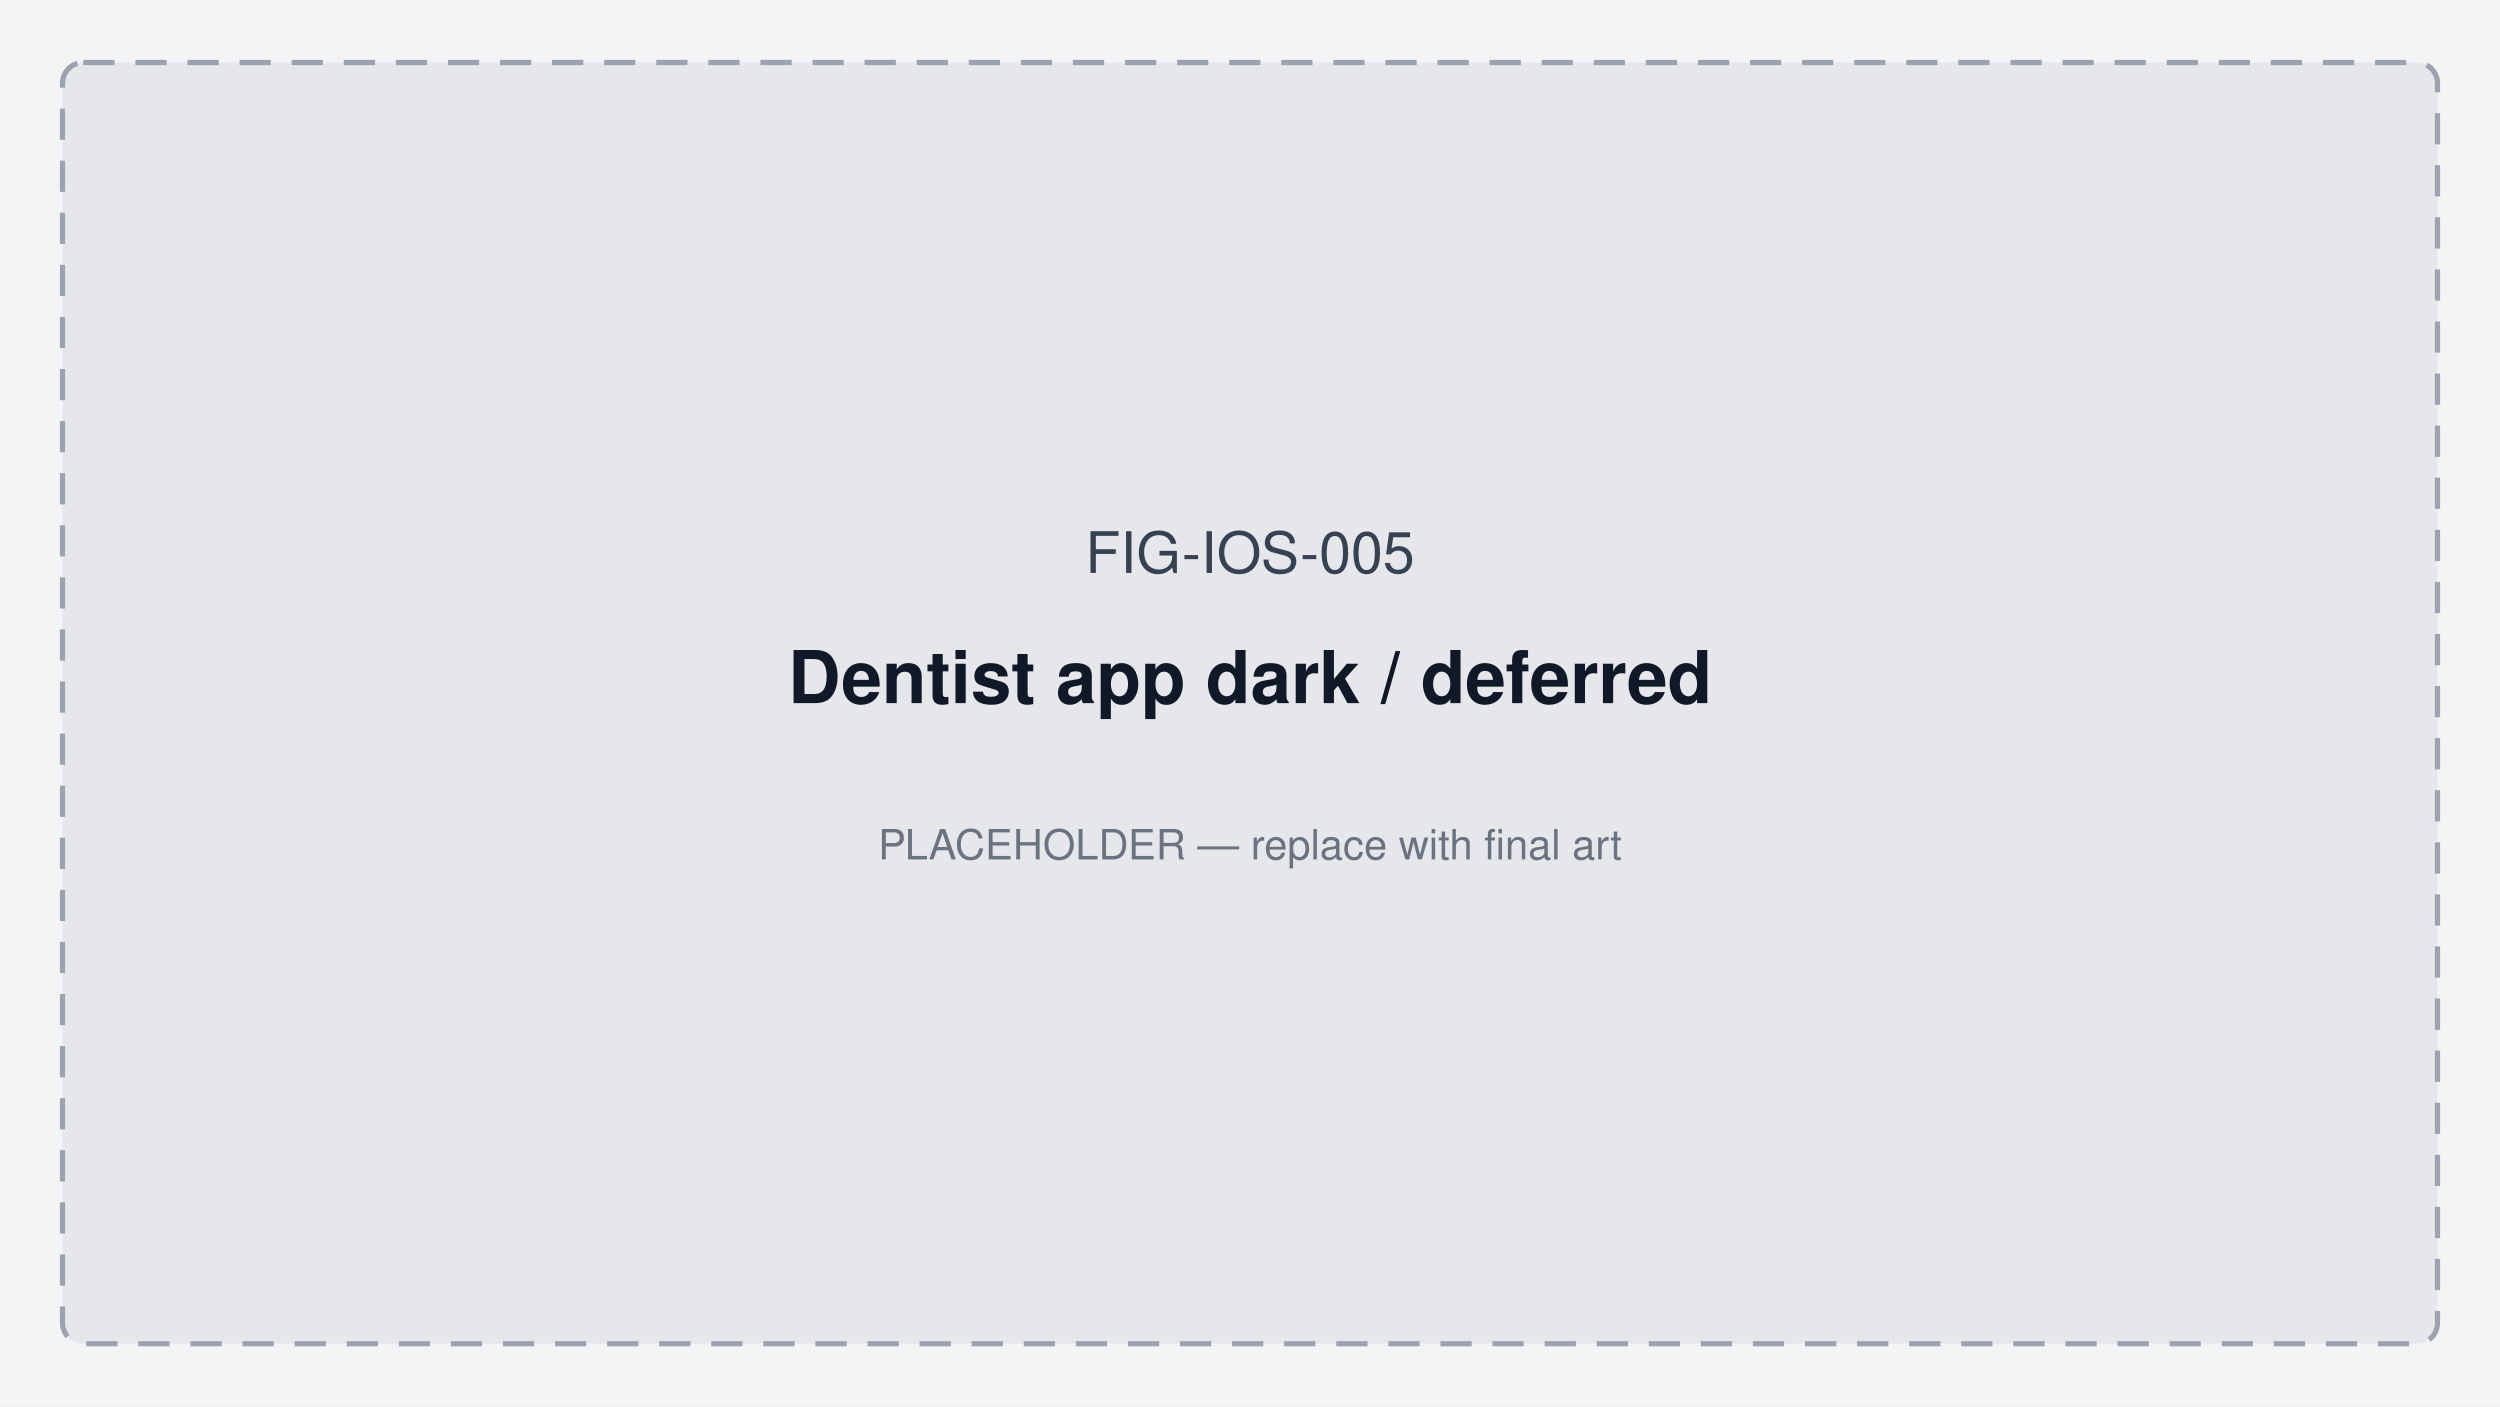
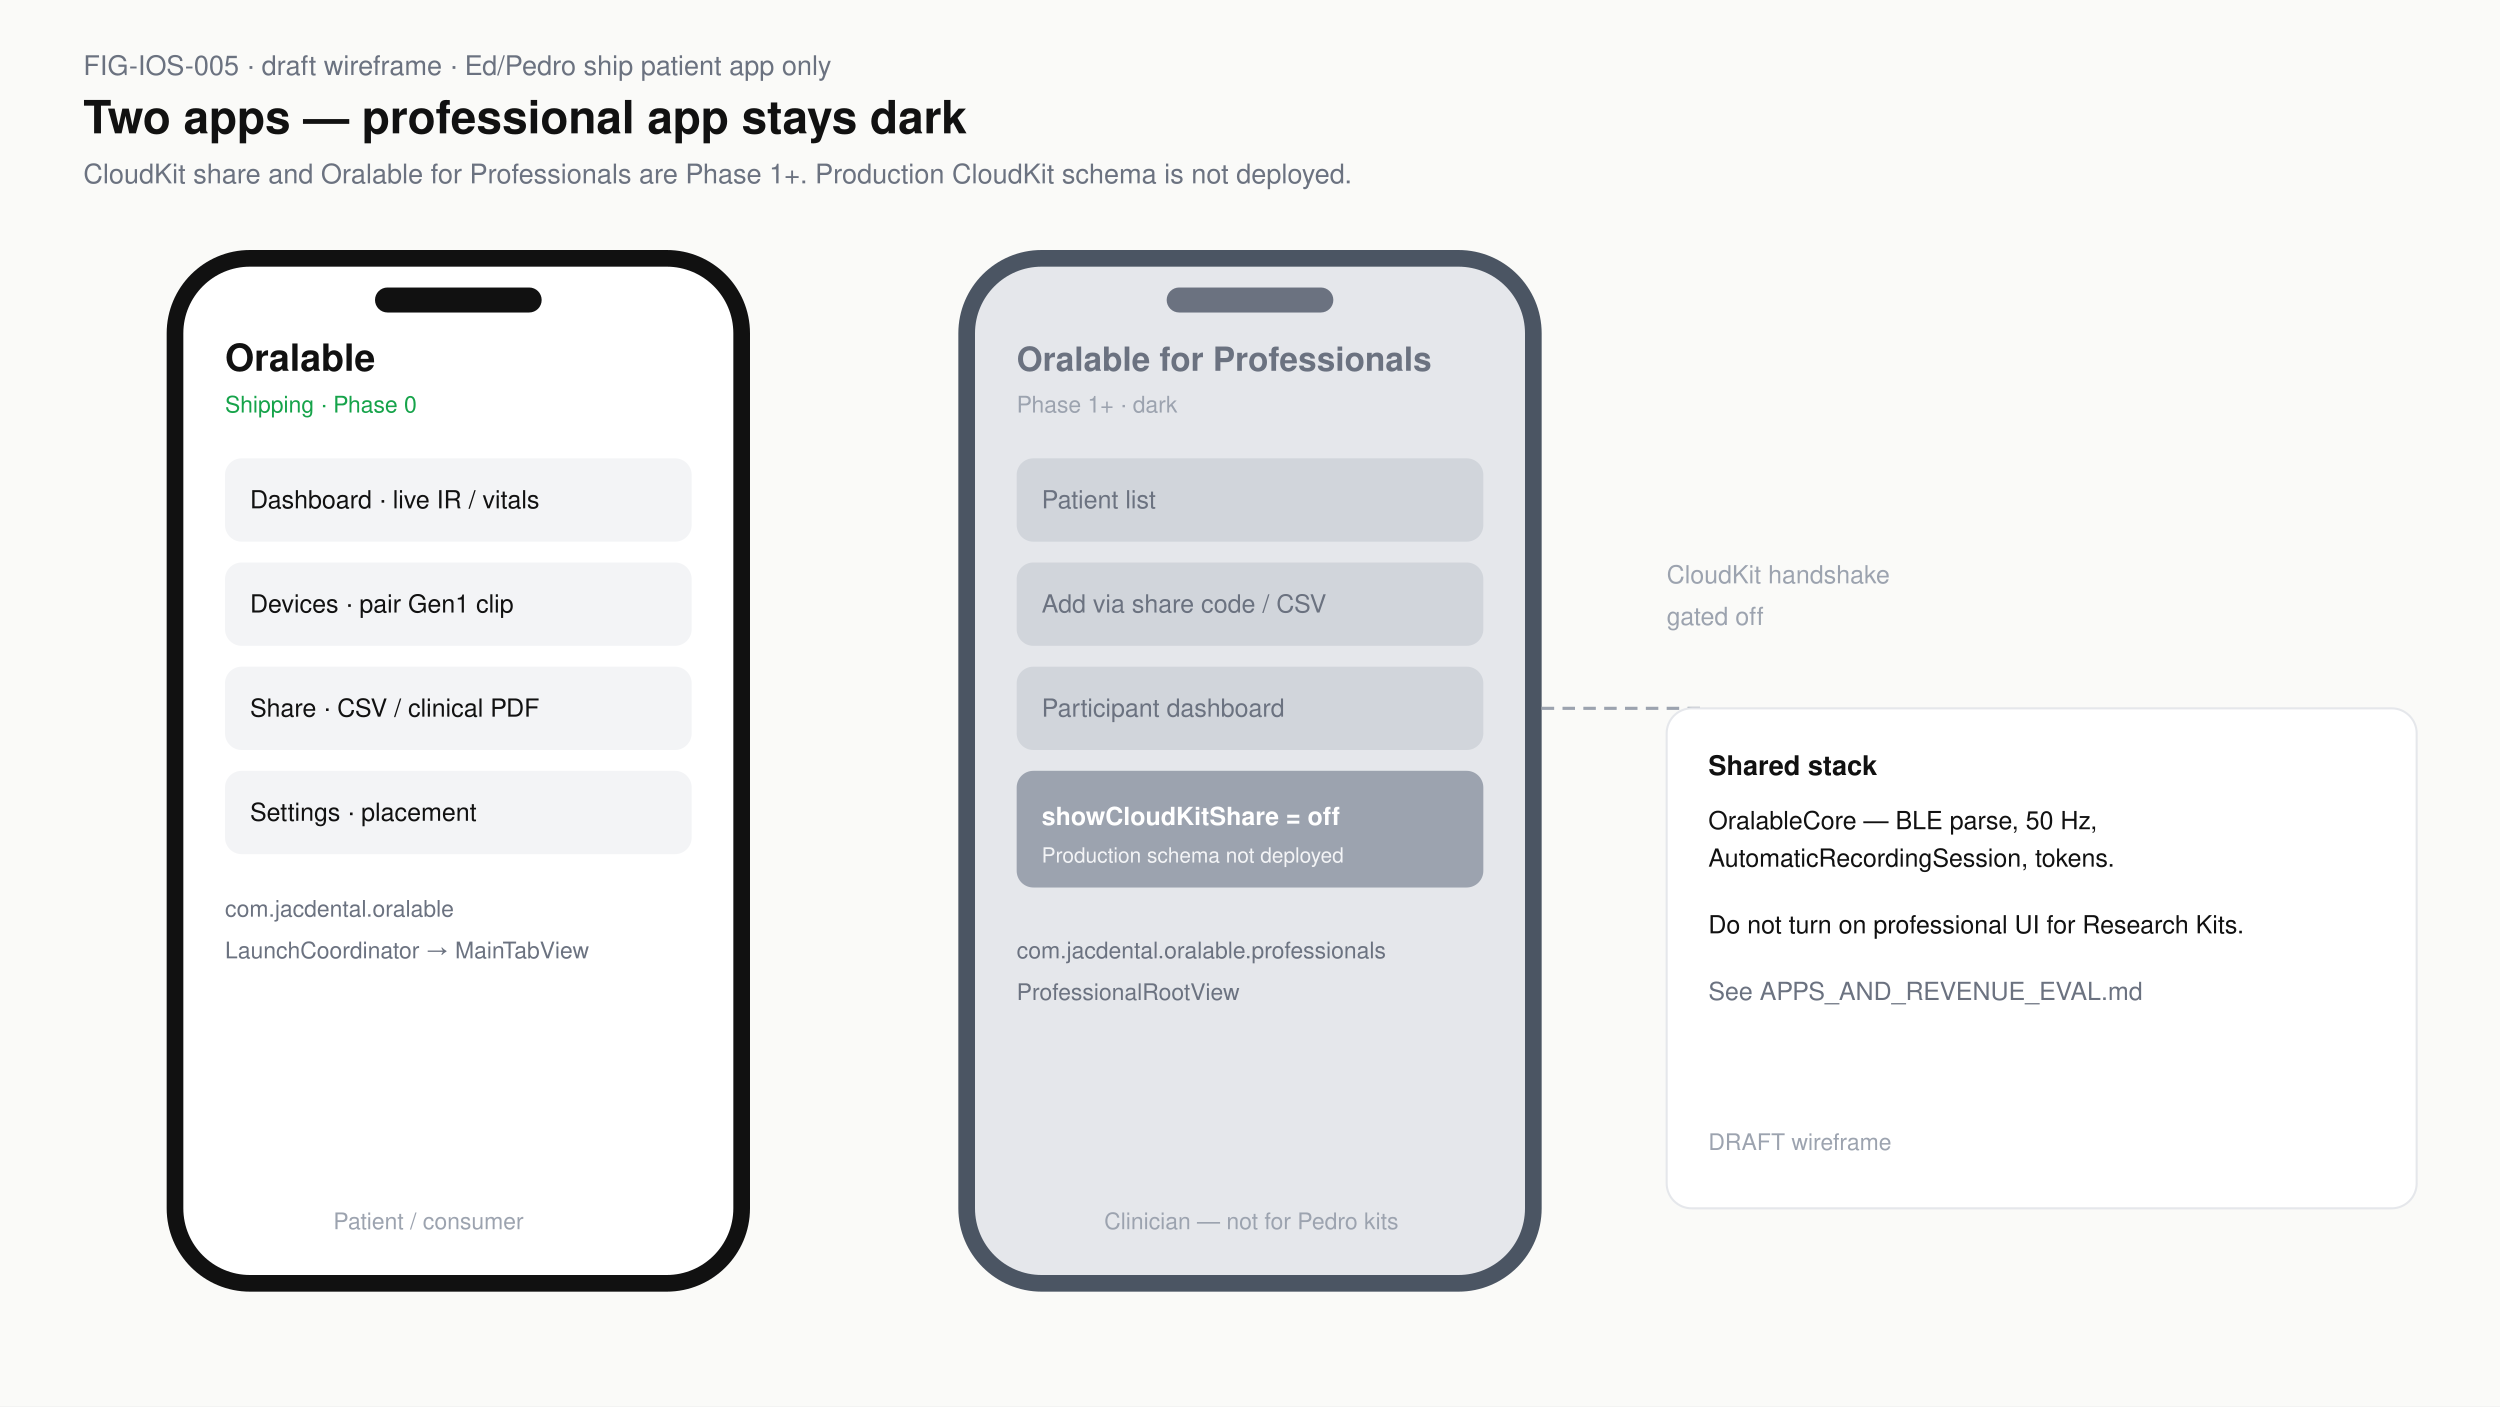
- <svg xmlns="http://www.w3.org/2000/svg" width="960" height="540" viewBox="0 0 960 540">
-   <rect width="960" height="540" fill="#F3F4F6" />
-   <rect x="24" y="24" width="912" height="492" fill="#E5E7EB" stroke="#9CA3AF" stroke-width="2" stroke-dasharray="12 8" rx="8" />
-   <text x="480" y="220" text-anchor="middle" font-family="Helvetica, Arial, sans-serif" font-size="22" fill="#374151">FIG-IOS-005</text>
-   <text x="480" y="270" text-anchor="middle" font-family="Helvetica, Arial, sans-serif" font-size="28" font-weight="bold" fill="#111827">Dentist app dark / deferred</text>
-   <text x="480" y="330" text-anchor="middle" font-family="Helvetica, Arial, sans-serif" font-size="16" fill="#6B7280">PLACEHOLDER — replace with final art</text>
+ <svg xmlns="http://www.w3.org/2000/svg" width="1200" height="675" viewBox="0 0 1200 675">
+   <rect width="1200" height="675" fill="#FAFAF8" />
+   <text x="40" y="36" font-family="Helvetica, Arial, sans-serif" font-size="13" fill="#6B7280">FIG-IOS-005 · draft wireframe · Ed/Pedro ship patient app only</text>
+   <text x="40" y="64" font-family="Helvetica, Arial, sans-serif" font-size="22" font-weight="bold" fill="#111111">Two apps — professional app stays dark</text>
+   <text x="40" y="88" font-family="Helvetica, Arial, sans-serif" font-size="13" fill="#6B7280">CloudKit share and Oralable for Professionals are Phase 1+. Production CloudKit schema is not deployed.</text>
+   <rect x="80" y="120" width="280" height="500" rx="40" fill="#111111" />
+   <rect x="88" y="128" width="264" height="484" rx="32" fill="#FFFFFF" />
+   <rect x="180" y="138" width="80" height="12" rx="6" fill="#111111" />
+   <text x="108" y="178" font-family="Helvetica, Arial, sans-serif" font-size="18" font-weight="bold" fill="#111111">Oralable</text>
+   <text x="108" y="198" font-family="Helvetica, Arial, sans-serif" font-size="11" fill="#16A34A">Shipping · Phase 0</text>
+   <rect x="108" y="220" width="224" height="40" rx="8" fill="#F3F4F6" />
+   <text x="120" y="244" font-family="Helvetica, Arial, sans-serif" font-size="12" fill="#111111">Dashboard · live IR / vitals</text>
+   <rect x="108" y="270" width="224" height="40" rx="8" fill="#F3F4F6" />
+   <text x="120" y="294" font-family="Helvetica, Arial, sans-serif" font-size="12" fill="#111111">Devices · pair Gen1 clip</text>
+   <rect x="108" y="320" width="224" height="40" rx="8" fill="#F3F4F6" />
+   <text x="120" y="344" font-family="Helvetica, Arial, sans-serif" font-size="12" fill="#111111">Share · CSV / clinical PDF</text>
+   <rect x="108" y="370" width="224" height="40" rx="8" fill="#F3F4F6" />
+   <text x="120" y="394" font-family="Helvetica, Arial, sans-serif" font-size="12" fill="#111111">Settings · placement</text>
+   <text x="108" y="440" font-family="Helvetica, Arial, sans-serif" font-size="11" fill="#6B7280">com.jacdental.oralable</text>
+   <text x="108" y="460" font-family="Helvetica, Arial, sans-serif" font-size="11" fill="#6B7280">LaunchCoordinator → MainTabView</text>
+   <text x="160" y="590" font-family="Helvetica, Arial, sans-serif" font-size="11" fill="#9CA3AF">Patient / consumer</text>
+   <rect x="460" y="120" width="280" height="500" rx="40" fill="#4B5563" />
+   <rect x="468" y="128" width="264" height="484" rx="32" fill="#E5E7EB" />
+   <rect x="560" y="138" width="80" height="12" rx="6" fill="#6B7280" />
+   <text x="488" y="178" font-family="Helvetica, Arial, sans-serif" font-size="16" font-weight="bold" fill="#6B7280">Oralable for Professionals</text>
+   <text x="488" y="198" font-family="Helvetica, Arial, sans-serif" font-size="11" fill="#9CA3AF">Phase 1+ · dark</text>
+   <rect x="488" y="220" width="224" height="40" rx="8" fill="#D1D5DB" />
+   <text x="500" y="244" font-family="Helvetica, Arial, sans-serif" font-size="12" fill="#6B7280">Patient list</text>
+   <rect x="488" y="270" width="224" height="40" rx="8" fill="#D1D5DB" />
+   <text x="500" y="294" font-family="Helvetica, Arial, sans-serif" font-size="12" fill="#6B7280">Add via share code / CSV</text>
+   <rect x="488" y="320" width="224" height="40" rx="8" fill="#D1D5DB" />
+   <text x="500" y="344" font-family="Helvetica, Arial, sans-serif" font-size="12" fill="#6B7280">Participant dashboard</text>
+   <rect x="488" y="370" width="224" height="56" rx="8" fill="#9CA3AF" />
+   <text x="500" y="396" font-family="Helvetica, Arial, sans-serif" font-size="12" font-weight="bold" fill="#FFFFFF">showCloudKitShare = off</text>
+   <text x="500" y="414" font-family="Helvetica, Arial, sans-serif" font-size="10" fill="#F3F4F6">Production schema not deployed</text>
+   <text x="488" y="460" font-family="Helvetica, Arial, sans-serif" font-size="11" fill="#6B7280">com.jacdental.oralable.professionals</text>
+   <text x="488" y="480" font-family="Helvetica, Arial, sans-serif" font-size="11" fill="#6B7280">ProfessionalRootView</text>
+   <text x="530" y="590" font-family="Helvetica, Arial, sans-serif" font-size="11" fill="#9CA3AF">Clinician — not for Pedro kits</text>
+   <text x="800" y="280" font-family="Helvetica, Arial, sans-serif" font-size="12" fill="#9CA3AF">CloudKit handshake</text>
+   <text x="800" y="300" font-family="Helvetica, Arial, sans-serif" font-size="12" fill="#9CA3AF">gated off</text>
+   <line x1="740" y1="340" x2="820" y2="340" stroke="#9CA3AF" stroke-width="1.5" stroke-dasharray="6 4" />
+   <rect x="800" y="340" width="360" height="240" rx="12" fill="#FFFFFF" stroke="#E5E7EB" />
+   <text x="820" y="372" font-family="Helvetica, Arial, sans-serif" font-size="13" font-weight="bold" fill="#111111">Shared stack</text>
+   <text x="820" y="398" font-family="Helvetica, Arial, sans-serif" font-size="12" fill="#111111">OralableCore — BLE parse, 50 Hz,</text>
+   <text x="820" y="416" font-family="Helvetica, Arial, sans-serif" font-size="12" fill="#111111">AutomaticRecordingSession, tokens.</text>
+   <text x="820" y="448" font-family="Helvetica, Arial, sans-serif" font-size="12" fill="#111111">Do not turn on professional UI for Research Kits.</text>
+   <text x="820" y="480" font-family="Helvetica, Arial, sans-serif" font-size="12" fill="#6B7280">See APPS_AND_REVENUE_EVAL.md</text>
+   <text x="820" y="552" font-family="Helvetica, Arial, sans-serif" font-size="11" fill="#9CA3AF">DRAFT wireframe</text>
</svg>
